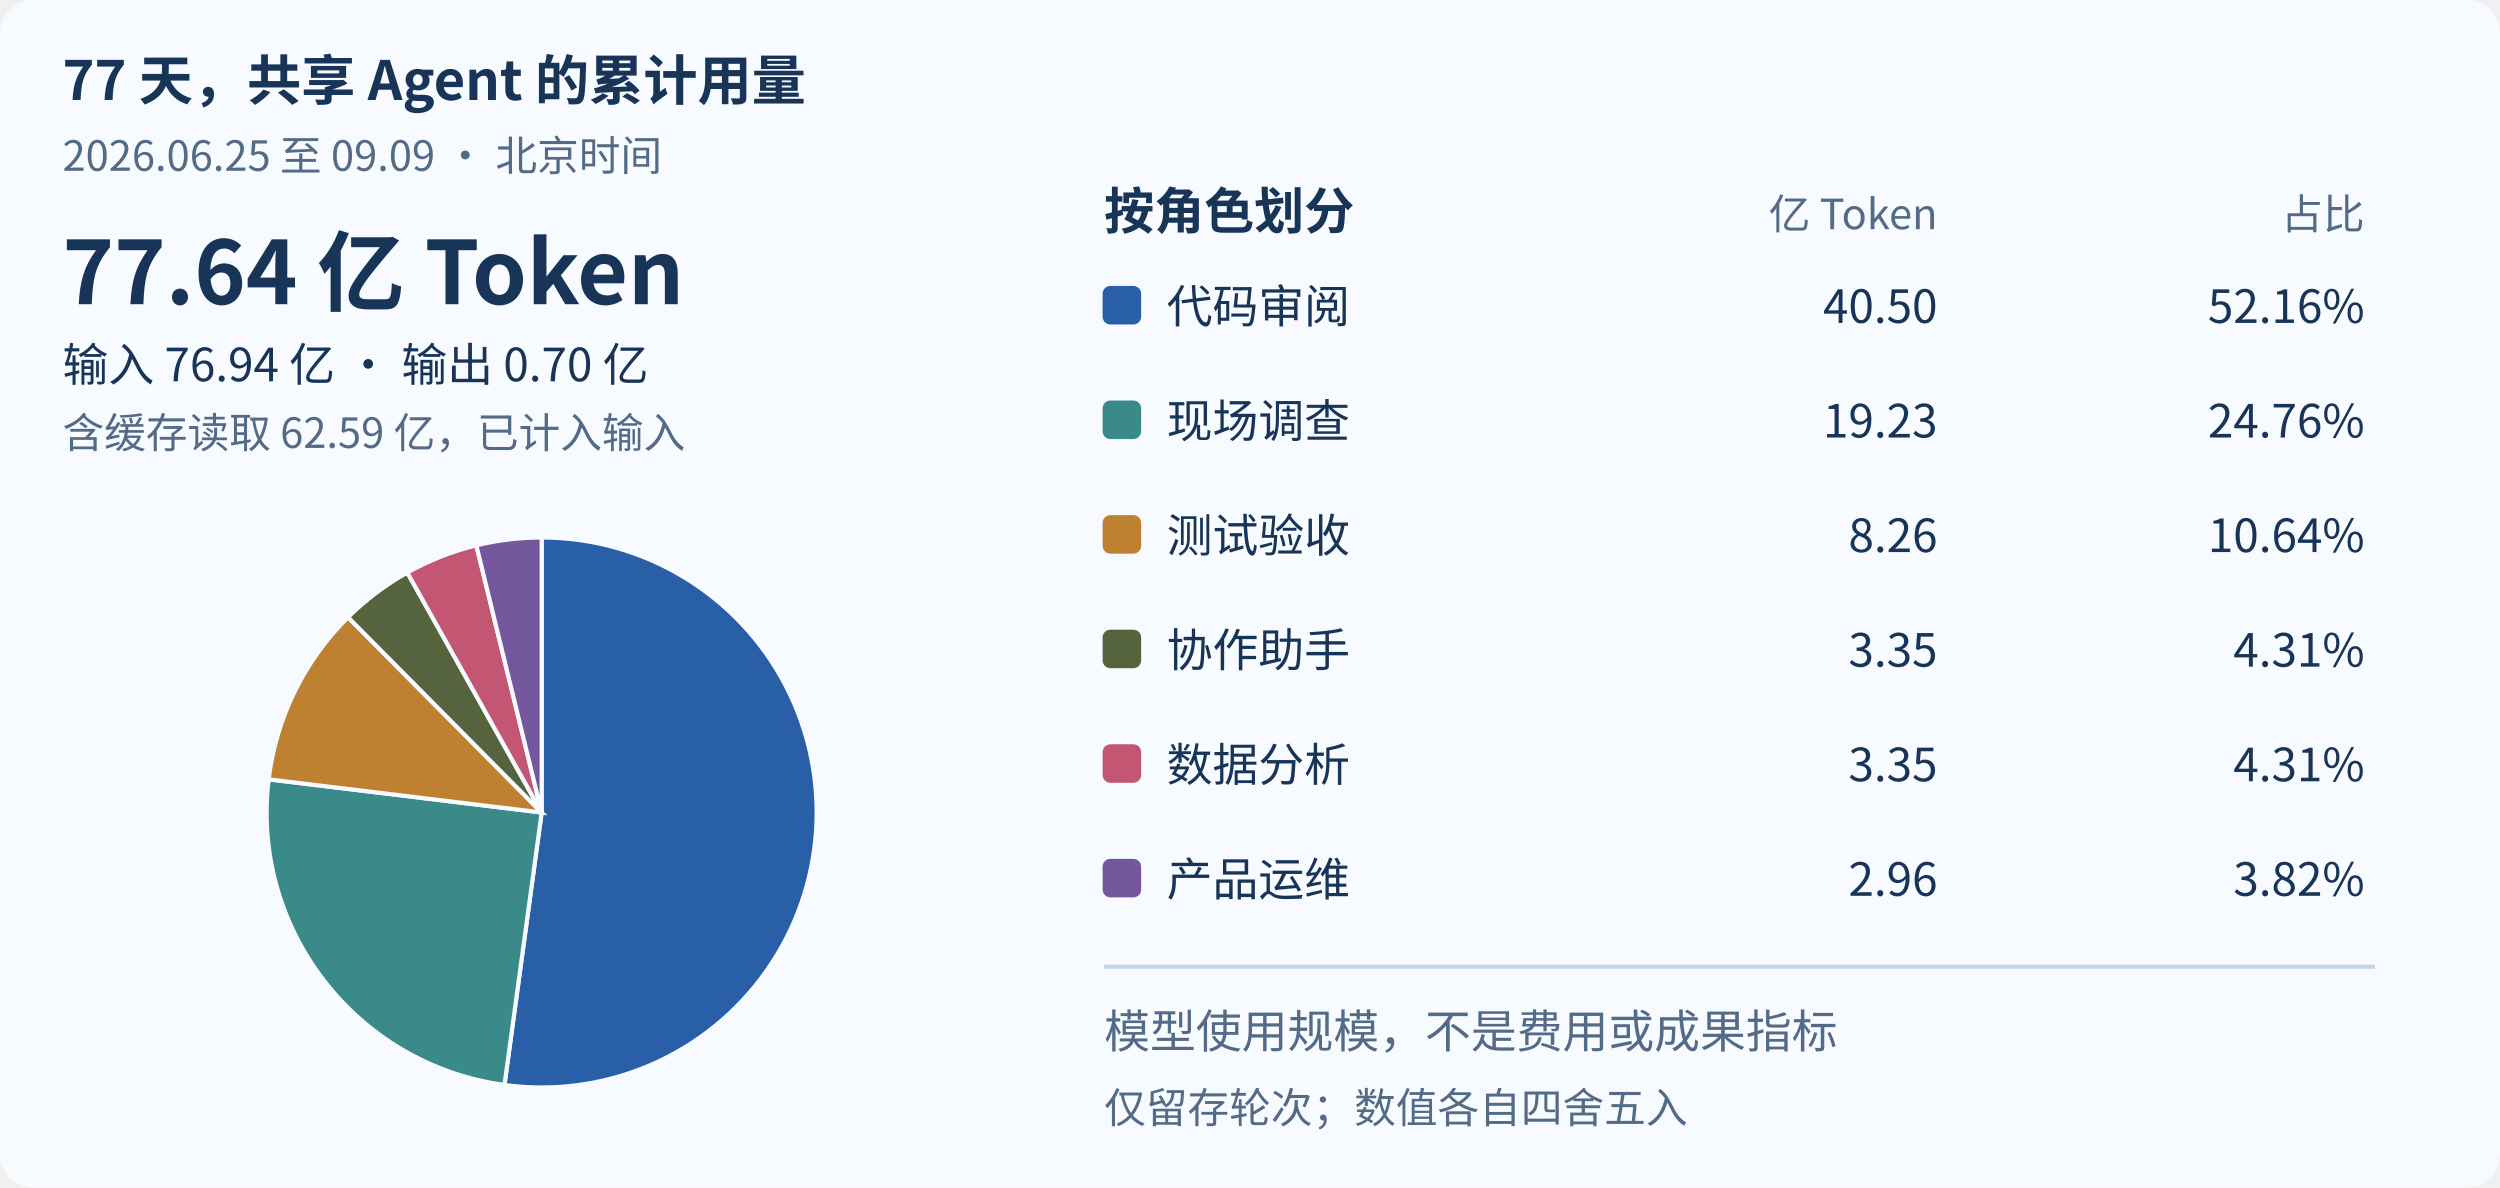
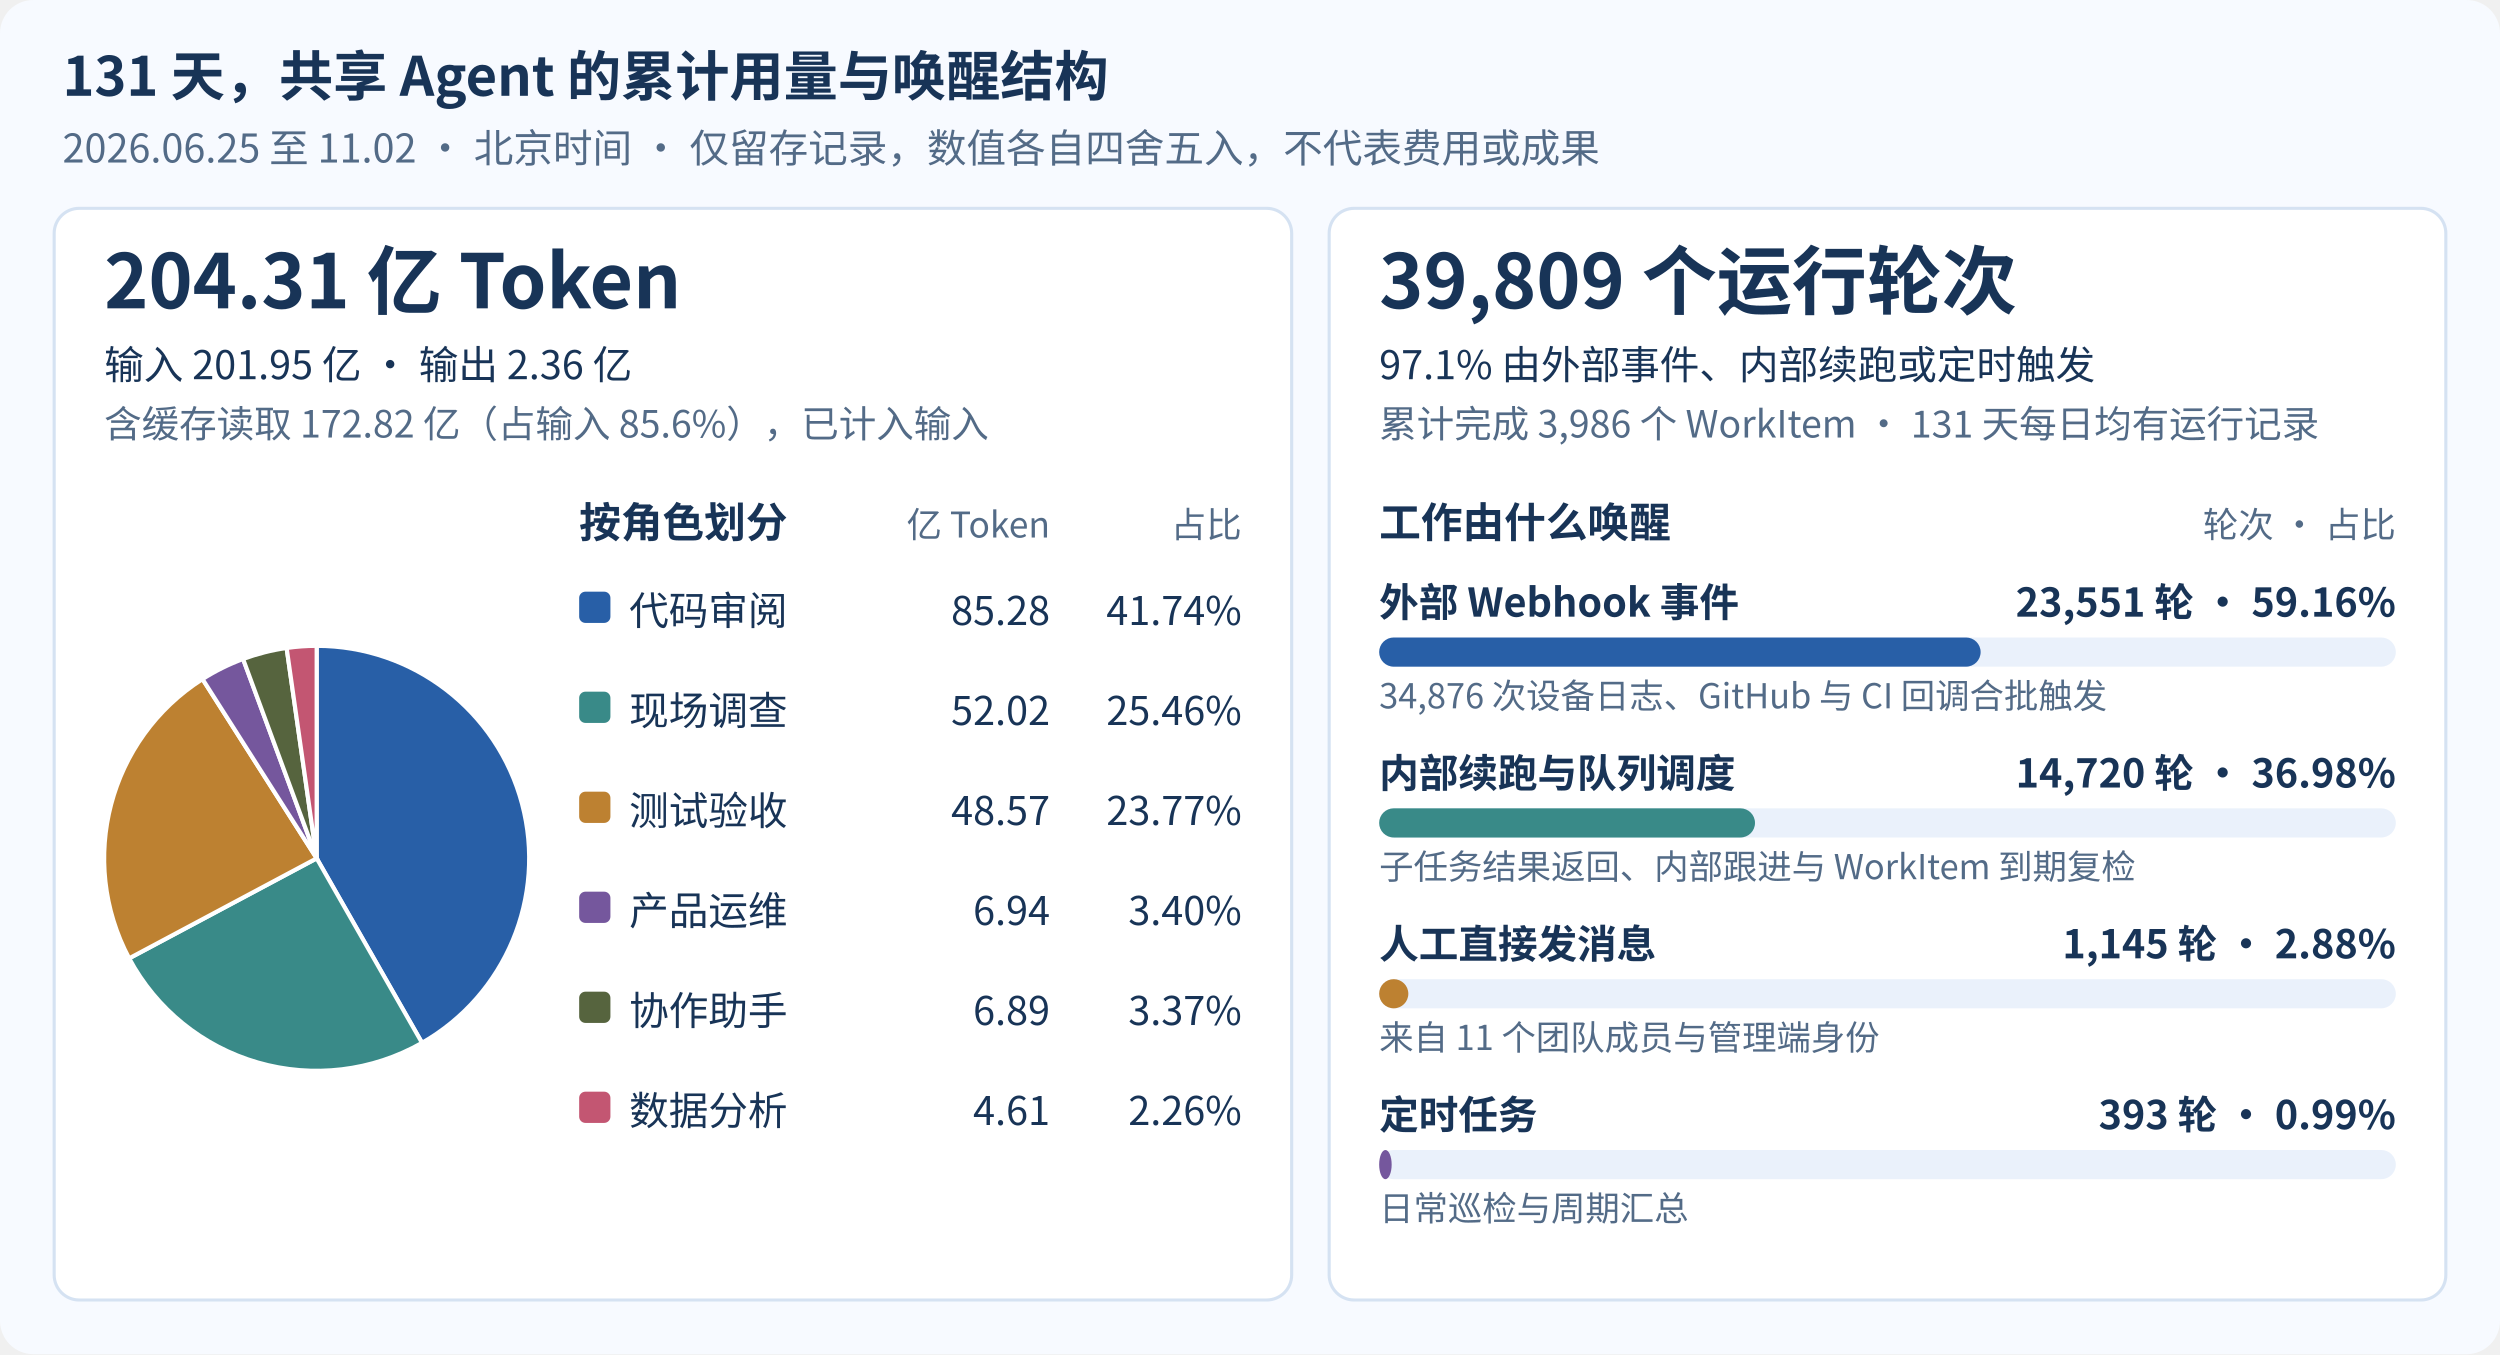
- <svg xmlns="http://www.w3.org/2000/svg" width="1200" height="570" viewBox="0 0 1200 570" role="img" aria-labelledby="title desc">
-   <defs>
-     <marker id="arrow" markerWidth="9" markerHeight="9" refX="8" refY="4.5" orient="auto">
-       <path d="M1 1 L8 4.5 L1 8" fill="none" stroke="#285fa7" stroke-width="1.5" />
-     </marker>
-   </defs>
-   <rect width="1200" height="570" rx="16" fill="#f7faff" />
+ <svg xmlns="http://www.w3.org/2000/svg" width="1200" height="650" viewBox="0 0 1200 650" role="img" aria-labelledby="title desc">
+   <rect width="1200" height="650" rx="16" fill="#f7faff" />
  <g font-family="Noto Sans CJK SC, sans-serif" fill="#183457">
-     <text x="30" y="48" font-size="26" fill="#183457" font-weight="600" text-anchor="start">77 天，共享 Agent 的累计用量</text>
-     <text x="30" y="82" font-size="20" fill="#536b87" font-weight="400" text-anchor="start">2026.06.25 至 09.09 · 北京时间</text>
-     <text x="30" y="146" font-size="42" fill="#183457" font-weight="600" text-anchor="start">77.64 亿 Token</text>
-     <text x="30" y="183" font-size="22" fill="#183457" font-weight="400" text-anchor="start">输入 76.94 亿 · 输出 0.70 亿</text>
-     <text x="30" y="215" font-size="20" fill="#536b87" font-weight="400" text-anchor="start">含缓存读取 62.59 亿，已计入输入</text>
-     <path d="M260 390 L260.000 258.000 A132 132 0 1 1 242.144 520.787 Z" fill="#285fa7" stroke="#f7faff" stroke-width="2" />
-     <path d="M260 390 L242.144 520.787 A132 132 0 0 1 128.962 374.092 Z" fill="#398a88" stroke="#f7faff" stroke-width="2" />
-     <path d="M260 390 L128.962 374.092 A132 132 0 0 1 167.040 296.285 Z" fill="#bd8131" stroke="#f7faff" stroke-width="2" />
-     <path d="M260 390 L167.040 296.285 A132 132 0 0 1 195.503 274.830 Z" fill="#56643e" stroke="#f7faff" stroke-width="2" />
-     <path d="M260 390 L195.503 274.830 A132 132 0 0 1 228.650 261.777 Z" fill="#c35672" stroke="#f7faff" stroke-width="2" />
-     <path d="M260 390 L228.650 261.777 A132 132 0 0 1 260.000 258.000 Z" fill="#75579d" stroke="#f7faff" stroke-width="2" />
-     <text x="530" y="110" font-size="24" fill="#183457" font-weight="600" text-anchor="start">按角色划分</text>
-     <text x="930" y="110" font-size="20" fill="#536b87" font-weight="400" text-anchor="end">亿 Token</text>
-     <text x="1135" y="110" font-size="20" fill="#536b87" font-weight="400" text-anchor="end">占比</text>
-     <rect x="530" y="138" width="17" height="17" rx="3" fill="#285fa7" stroke="#285fa7" stroke-width="1.5" />
-     <text x="560" y="155" font-size="22" fill="#183457" font-weight="400" text-anchor="start">代码审阅</text>
-     <text x="930" y="155" font-size="22" fill="#183457" font-weight="400" text-anchor="end">40.50</text>
-     <text x="1135" y="155" font-size="22" fill="#183457" font-weight="400" text-anchor="end">52.16%</text>
-     <rect x="530" y="193" width="17" height="17" rx="3" fill="#398a88" stroke="#398a88" stroke-width="1.5" />
-     <text x="560" y="210" font-size="22" fill="#183457" font-weight="400" text-anchor="start">现场调查</text>
-     <text x="930" y="210" font-size="22" fill="#183457" font-weight="400" text-anchor="end">19.23</text>
-     <text x="1135" y="210" font-size="22" fill="#183457" font-weight="400" text-anchor="end">24.76%</text>
-     <rect x="530" y="248" width="17" height="17" rx="3" fill="#bd8131" stroke="#bd8131" stroke-width="1.5" />
-     <text x="560" y="265" font-size="22" fill="#183457" font-weight="400" text-anchor="start">测试验收</text>
-     <text x="930" y="265" font-size="22" fill="#183457" font-weight="400" text-anchor="end">8.26</text>
-     <text x="1135" y="265" font-size="22" fill="#183457" font-weight="400" text-anchor="end">10.64%</text>
-     <rect x="530" y="303" width="17" height="17" rx="3" fill="#56643e" stroke="#56643e" stroke-width="1.5" />
-     <text x="560" y="320" font-size="22" fill="#183457" font-weight="400" text-anchor="start">协作助手</text>
-     <text x="930" y="320" font-size="22" fill="#183457" font-weight="400" text-anchor="end">3.35</text>
-     <text x="1135" y="320" font-size="22" fill="#183457" font-weight="400" text-anchor="end">4.31%</text>
-     <rect x="530" y="358" width="17" height="17" rx="3" fill="#c35672" stroke="#c35672" stroke-width="1.5" />
-     <text x="560" y="375" font-size="22" fill="#183457" font-weight="400" text-anchor="start">数据分析</text>
-     <text x="930" y="375" font-size="22" fill="#183457" font-weight="400" text-anchor="end">3.35</text>
-     <text x="1135" y="375" font-size="22" fill="#183457" font-weight="400" text-anchor="end">4.31%</text>
-     <rect x="530" y="413" width="17" height="17" rx="3" fill="#75579d" stroke="#75579d" stroke-width="1.5" />
-     <text x="560" y="430" font-size="22" fill="#183457" font-weight="400" text-anchor="start">产品运维</text>
-     <text x="930" y="430" font-size="22" fill="#183457" font-weight="400" text-anchor="end">2.96</text>
-     <text x="1135" y="430" font-size="22" fill="#183457" font-weight="400" text-anchor="end">3.82%</text>
-     <path d="M530 464 H1140" fill="none" stroke="#c4d3e6" stroke-width="2" />
-     <text x="530" y="503" font-size="22" fill="#536b87" font-weight="400" text-anchor="start">模型使用规模，不是费用或成果指标</text>
-     <text x="530" y="539" font-size="20" fill="#536b87" font-weight="400" text-anchor="start">仅留存轮次；数值各自四舍五入</text>
+     <text x="30" y="46" font-size="26" fill="#183457" font-weight="600">131 天，共享 Agent 的累计用量与唤醒结构</text>
+     <text x="30" y="78" font-size="19" fill="#536b87" font-weight="400">2026.06.25 至 11.02 · 北京时间 · 仅留存记录，数值各自四舍五入，不代表费用或成果</text>
+     <rect x="26" y="100" width="594" height="524" rx="12" fill="#ffffff" stroke="#d5e2f2" stroke-width="1.5" />
+     <text x="50" y="148" font-size="36" fill="#183457" font-weight="600">204.31 亿 Token</text>
+     <text x="50" y="182" font-size="19" fill="#183457" font-weight="400">输入 201.95 亿 · 输出 2.36 亿</text>
+     <text x="50" y="210" font-size="18" fill="#536b87" font-weight="400">含缓存读取 172.82 亿（占输入 85.6%），已计入输入</text>
+     <path d="M152 412 L152.000 310.000 A102 102 0 0 1 202.580 500.576 Z" fill="#285fa7" stroke="#ffffff" stroke-width="2" />
+     <path d="M152 412 L202.580 500.576 A102 102 0 0 1 62.000 460.000 Z" fill="#398a88" stroke="#ffffff" stroke-width="2" />
+     <path d="M152 412 L62.000 460.000 A102 102 0 0 1 97.210 325.965 Z" fill="#bd8131" stroke="#ffffff" stroke-width="2" />
+     <path d="M152 412 L97.210 325.965 A102 102 0 0 1 116.675 316.312 Z" fill="#75579d" stroke="#ffffff" stroke-width="2" />
+     <path d="M152 412 L116.675 316.312 A102 102 0 0 1 137.577 311.025 Z" fill="#56643e" stroke="#ffffff" stroke-width="2" />
+     <path d="M152 412 L137.577 311.025 A102 102 0 0 1 152.000 310.000 Z" fill="#c35672" stroke="#ffffff" stroke-width="2" />
+     <text x="278" y="258" font-size="20" fill="#183457" font-weight="600">按角色划分</text>
+     <text x="504" y="258" font-size="17" fill="#536b87" font-weight="400" text-anchor="end">亿 Token</text>
+     <text x="596" y="258" font-size="17" fill="#536b87" font-weight="400" text-anchor="end">占比</text>
+     <rect x="278" y="284" width="15" height="15" rx="3" fill="#285fa7" />
+     <text x="302" y="300" font-size="19" fill="#183457" font-weight="400">代码审阅</text>
+     <text x="504" y="300" font-size="19" fill="#183457" font-weight="400" text-anchor="end">85.28</text>
+     <text x="596" y="300" font-size="19" fill="#183457" font-weight="400" text-anchor="end">41.74%</text>
+     <rect x="278" y="332" width="15" height="15" rx="3" fill="#398a88" />
+     <text x="302" y="348" font-size="19" fill="#183457" font-weight="400">现场调查</text>
+     <text x="504" y="348" font-size="19" fill="#183457" font-weight="400" text-anchor="end">52.02</text>
+     <text x="596" y="348" font-size="19" fill="#183457" font-weight="400" text-anchor="end">25.46%</text>
+     <rect x="278" y="380" width="15" height="15" rx="3" fill="#bd8131" />
+     <text x="302" y="396" font-size="19" fill="#183457" font-weight="400">测试验收</text>
+     <text x="504" y="396" font-size="19" fill="#183457" font-weight="400" text-anchor="end">48.57</text>
+     <text x="596" y="396" font-size="19" fill="#183457" font-weight="400" text-anchor="end">23.77%</text>
+     <rect x="278" y="428" width="15" height="15" rx="3" fill="#75579d" />
+     <text x="302" y="444" font-size="19" fill="#183457" font-weight="400">产品运维</text>
+     <text x="504" y="444" font-size="19" fill="#183457" font-weight="400" text-anchor="end">6.94</text>
+     <text x="596" y="444" font-size="19" fill="#183457" font-weight="400" text-anchor="end">3.40%</text>
+     <rect x="278" y="476" width="15" height="15" rx="3" fill="#56643e" />
+     <text x="302" y="492" font-size="19" fill="#183457" font-weight="400">协作助手</text>
+     <text x="504" y="492" font-size="19" fill="#183457" font-weight="400" text-anchor="end">6.89</text>
+     <text x="596" y="492" font-size="19" fill="#183457" font-weight="400" text-anchor="end">3.37%</text>
+     <rect x="278" y="524" width="15" height="15" rx="3" fill="#c35672" />
+     <text x="302" y="540" font-size="19" fill="#183457" font-weight="400">数据分析</text>
+     <text x="504" y="540" font-size="19" fill="#183457" font-weight="400" text-anchor="end">4.61</text>
+     <text x="596" y="540" font-size="19" fill="#183457" font-weight="400" text-anchor="end">2.26%</text>
+     <rect x="638" y="100" width="536" height="524" rx="12" fill="#ffffff" stroke="#d5e2f2" stroke-width="1.5" />
+     <text x="662" y="148" font-size="36" fill="#183457" font-weight="600">39,809 个运行轮次</text>
+     <text x="662" y="182" font-size="19" fill="#183457" font-weight="400">97.1% 由外部事件、内部续跑或定时触发</text>
+     <text x="662" y="210" font-size="18" fill="#536b87" font-weight="400">累计完成 3,986 个 WorkItem · 131 天每日均有运行记录</text>
+     <text x="662" y="258" font-size="20" fill="#183457" font-weight="600">工作由什么唤醒</text>
+     <text x="1150" y="258" font-size="17" fill="#536b87" font-weight="400" text-anchor="end">轮次 · 占比</text>
+     <text x="662" y="296" font-size="19" fill="#183457" font-weight="600">外部 Webhook 事件</text>
+     <text x="1150" y="296" font-size="19" fill="#183457" font-weight="600" text-anchor="end">23,551 轮 · 59.16%</text>
+     <rect x="662" y="306" width="488" height="14" rx="7" fill="#eaf1fb" />
+     <rect x="662" y="306" width="288.7" height="14" rx="7" fill="#285fa7" />
+     <text x="662" y="340" font-size="16.5" fill="#536b87" font-weight="400">34,876 次设备日志、GitHub 与 CI 回调合批触发</text>
+     <text x="662" y="378" font-size="19" fill="#183457" font-weight="600">内部续跑与队列调度</text>
+     <text x="1150" y="378" font-size="19" fill="#183457" font-weight="600" text-anchor="end">14,720 轮 · 36.98%</text>
+     <rect x="662" y="388" width="488" height="14" rx="7" fill="#eaf1fb" />
+     <rect x="662" y="388" width="180.4" height="14" rx="7" fill="#398a88" />
+     <text x="662" y="422" font-size="16.5" fill="#536b87" font-weight="400">子任务结果返回、内部跟进与 WorkItem 到期复检</text>
+     <text x="662" y="460" font-size="19" fill="#183457" font-weight="600">人工直接发消息</text>
+     <text x="1150" y="460" font-size="19" fill="#183457" font-weight="600" text-anchor="end">1,145 轮 · 2.88%</text>
+     <rect x="662" y="470" width="488" height="14" rx="7" fill="#eaf1fb" />
+     <rect x="662" y="470" width="14.0" height="14" rx="7" fill="#bd8131" />
+     <text x="662" y="504" font-size="16.5" fill="#536b87" font-weight="400">来自 11 个团队成员与管理端身份</text>
+     <text x="662" y="542" font-size="19" fill="#183457" font-weight="600">定时任务</text>
+     <text x="1150" y="542" font-size="19" fill="#183457" font-weight="600" text-anchor="end">393 轮 · 0.99%</text>
+     <rect x="662" y="552" width="488" height="14" rx="7" fill="#eaf1fb" />
+     <rect x="662" y="552" width="6.0" height="14" rx="7" fill="#75579d" />
+     <text x="662" y="586" font-size="16.5" fill="#536b87" font-weight="400">日常巡检与周期汇总</text>
  </g>
</svg>
